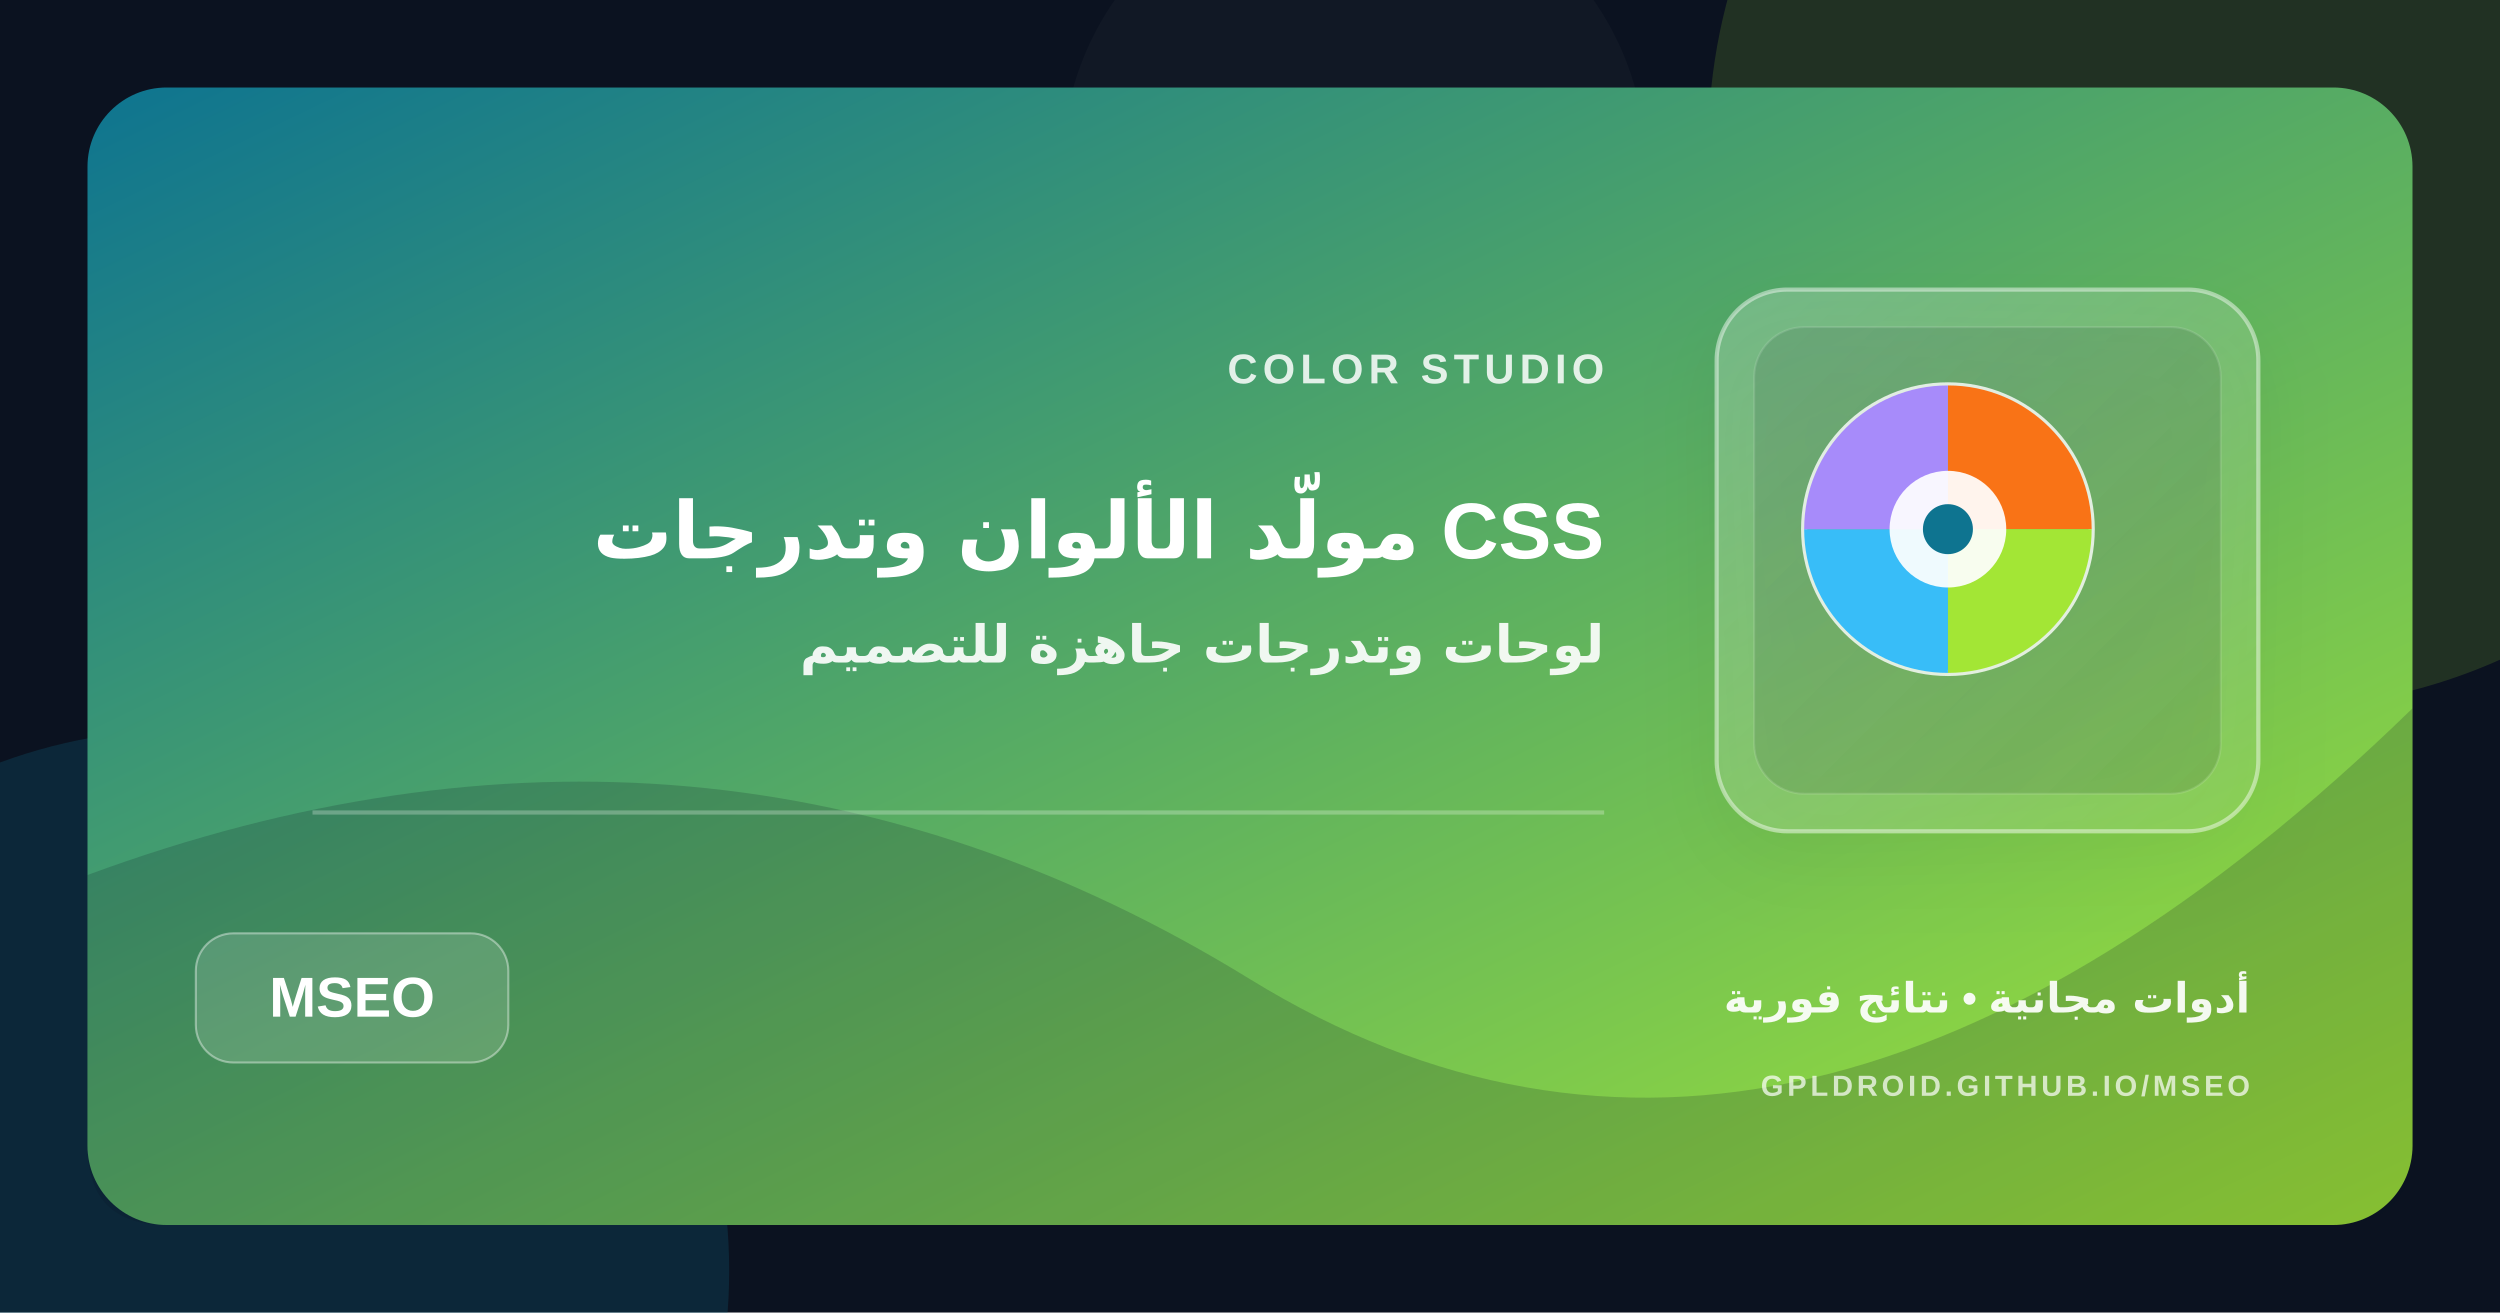
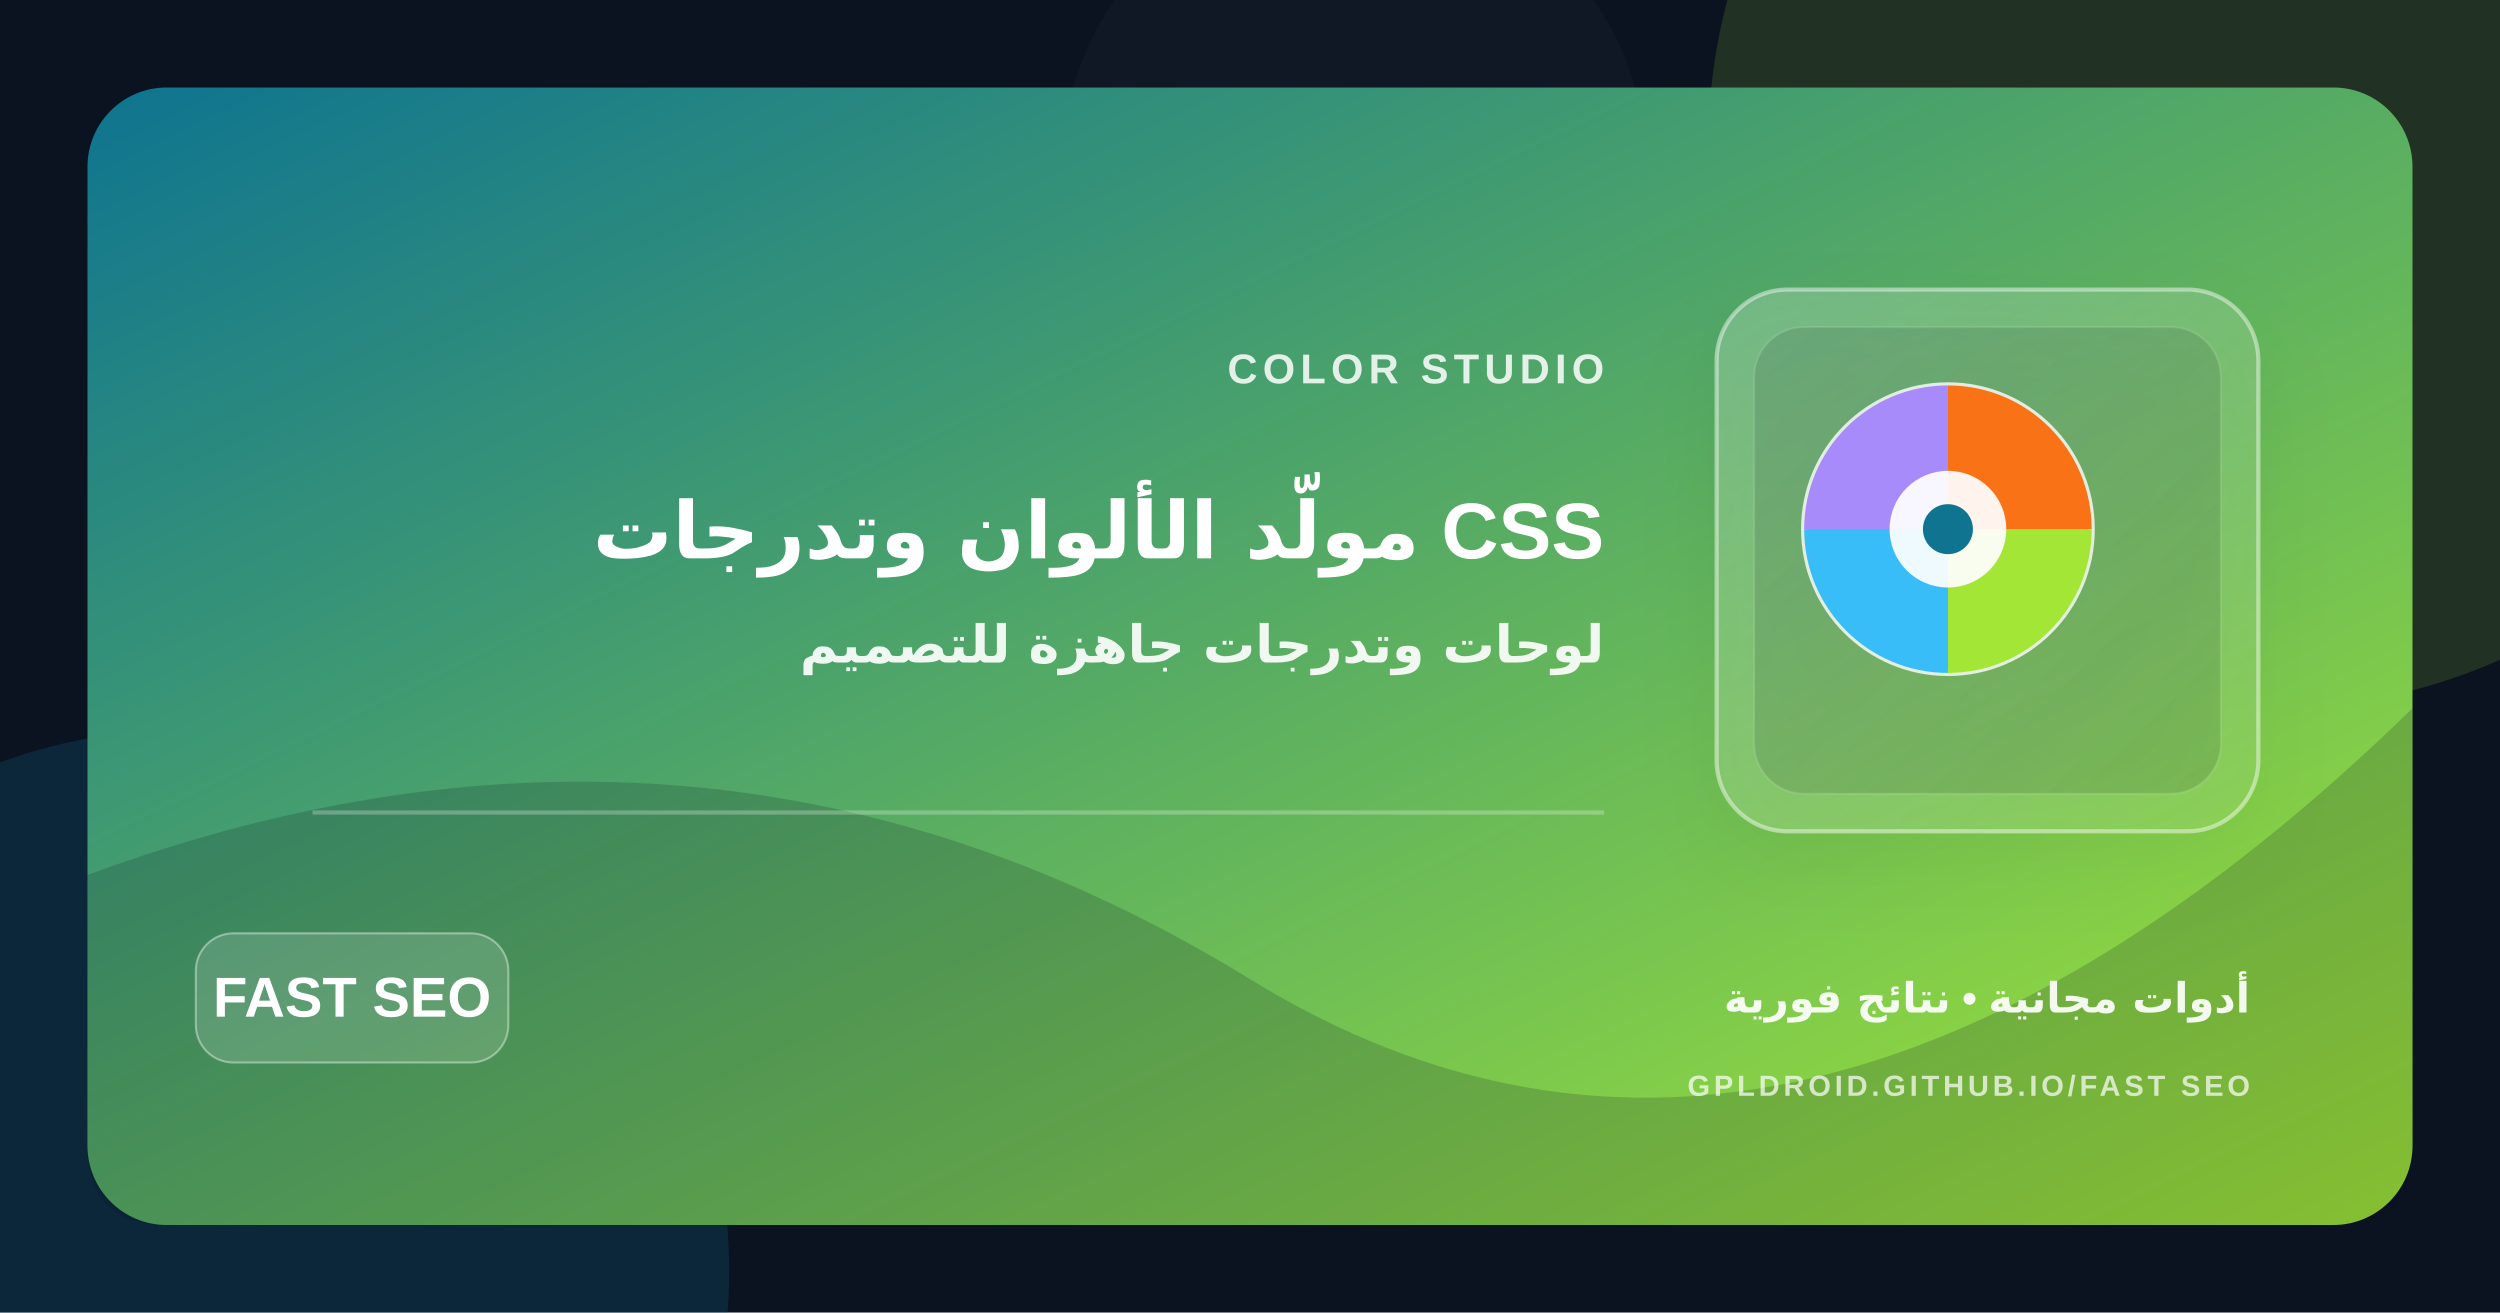
<svg xmlns="http://www.w3.org/2000/svg" width="1200" height="630" viewBox="0 0 1200 630" role="img" aria-labelledby="title desc">
  <defs>
    <linearGradient id="bg" x1="0" y1="0" x2="1" y2="1">
      <stop offset="0" stop-color="#0e7490" />
      <stop offset="1" stop-color="#a3e635" />
    </linearGradient>
    <linearGradient id="glass" x1="0" y1="0" x2="1" y2="1">
      <stop offset="0" stop-color="#fff" stop-opacity=".2" />
      <stop offset="1" stop-color="#fff" stop-opacity=".06" />
    </linearGradient>
    <filter id="shadow" x="-30%" y="-30%" width="160%" height="170%">
      <feDropShadow dx="0" dy="16" stdDeviation="18" flood-color="#020617" flood-opacity=".26" />
    </filter>
  </defs>
  <rect width="1200" height="630" fill="#0b1220" />
  <circle cx="1090" cy="70" r="270" fill="#a3e635" opacity=".15" />
  <circle cx="90" cy="610" r="260" fill="#0e7490" opacity=".22" />
  <circle cx="650" cy="80" r="140" fill="#fff" opacity=".025" />
  <rect x="42" y="42" width="1116" height="546" rx="38" fill="url(#bg)" />
  <path d="M42 420Q340 310 600 470T1158 340V550Q1158 588 1120 588H80Q42 588 42 550Z" fill="#06101f" opacity=".18" />
  <g filter="url(#shadow)">
    <rect x="824" y="139" width="260" height="260" rx="34" fill="url(#glass)" stroke="#fff" stroke-opacity=".45" stroke-width="2" />
    <rect x="842" y="157" width="224" height="224" rx="24" fill="#07111f" fill-opacity=".1" stroke="#fff" stroke-opacity=".12" />
  </g>
  <g>
    <circle cx="935" cy="254" r="69" fill="#fff" fill-opacity=".12" stroke="#fff" stroke-opacity=".8" stroke-width="3" />
    <path d="M935 185a69 69 0 0 1 69 69h-69Z" fill="#f97316" />
    <path d="M1004 254a69 69 0 0 1-69 69v-69Z" fill="#a3e635" />
    <path d="M935 323a69 69 0 0 1-69-69h69Z" fill="#38bdf8" />
    <path d="M866 254a69 69 0 0 1 69-69v69Z" fill="#a78bfa" />
    <circle cx="935" cy="254" r="28" fill="#fff" fill-opacity=".92" />
    <circle cx="935" cy="254" r="12" fill="#0e7490" />
  </g>
  <text x="770" y="184" text-anchor="end" font-family="Arial,sans-serif" font-size="20" font-weight="800" letter-spacing="2.5" fill="#fff" opacity=".84">COLOR STUDIO</text>
  <text x="770" y="268" text-anchor="end" font-family="Cairo,Arial,sans-serif" font-size="38" font-weight="900" fill="#fff">مولّد الألوان وتدرجات CSS</text>
  <text x="770" y="318" text-anchor="end" font-family="Cairo,Arial,sans-serif" font-size="25" font-weight="600" fill="#fff" opacity=".91">لوحات وتدرجات جاهزة للتصميم</text>
  <path d="M150 390h620" stroke="#fff" stroke-opacity=".26" stroke-width="2" />
  <rect x="94" y="448" width="150" height="62" rx="18" fill="#fff" fill-opacity=".14" stroke="#fff" stroke-opacity=".4" />
-   <text x="169" y="488" text-anchor="middle" font-family="Arial,sans-serif" font-size="27" font-weight="900" fill="#fff">MSEO</text>
+   <text x="169" y="488" text-anchor="middle" font-family="Arial,sans-serif" font-size="27" font-weight="900" fill="#fff">FAST SEO</text>
  <text x="1080" y="486" text-anchor="end" font-family="Cairo,Arial,sans-serif" font-size="20" font-weight="700" fill="#fff" opacity=".92">أدوات مجانية • نتائج فورية</text>
-   <text x="1080" y="526" text-anchor="end" font-family="Arial,sans-serif" font-size="14" font-weight="700" letter-spacing="1.8" fill="#fff" opacity=".7">GPLDROID.GITHUB.IO/MSEO</text>
+   <text x="1080" y="526" text-anchor="end" font-family="Arial,sans-serif" font-size="14" font-weight="700" letter-spacing="1.8" fill="#fff" opacity=".7">GPLDROID.GITHUB.IO/FAST SEO</text>
</svg>
